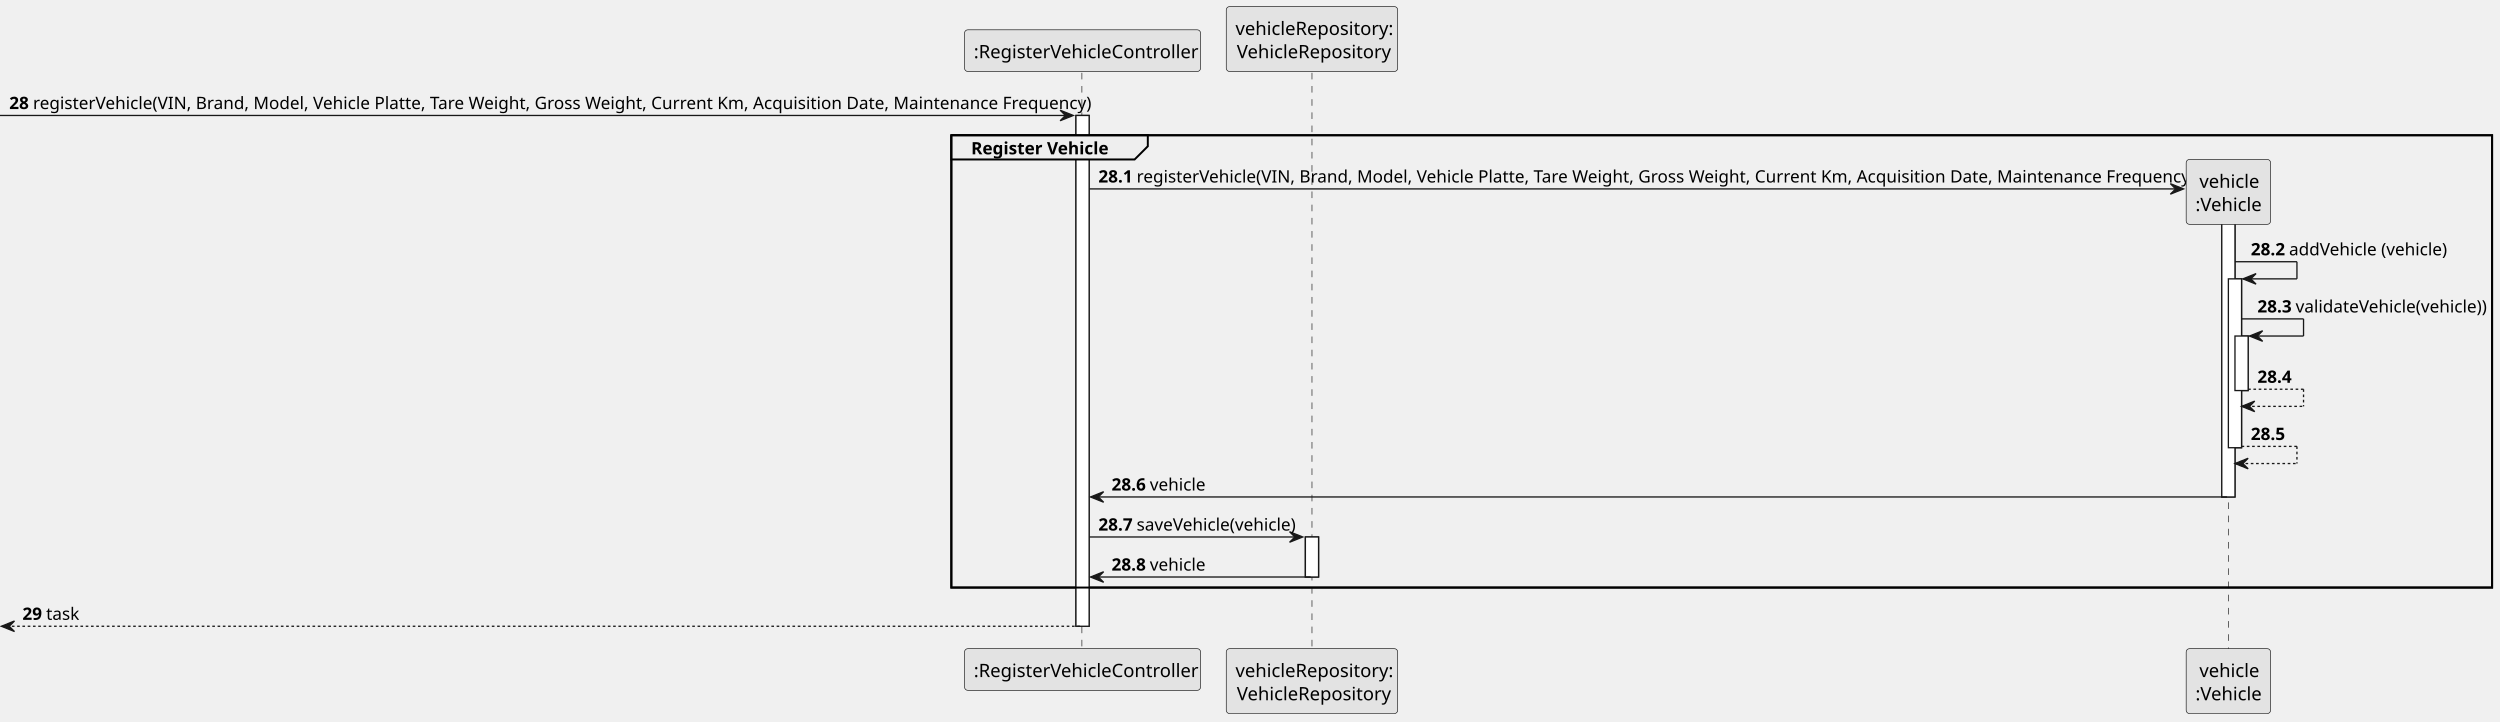
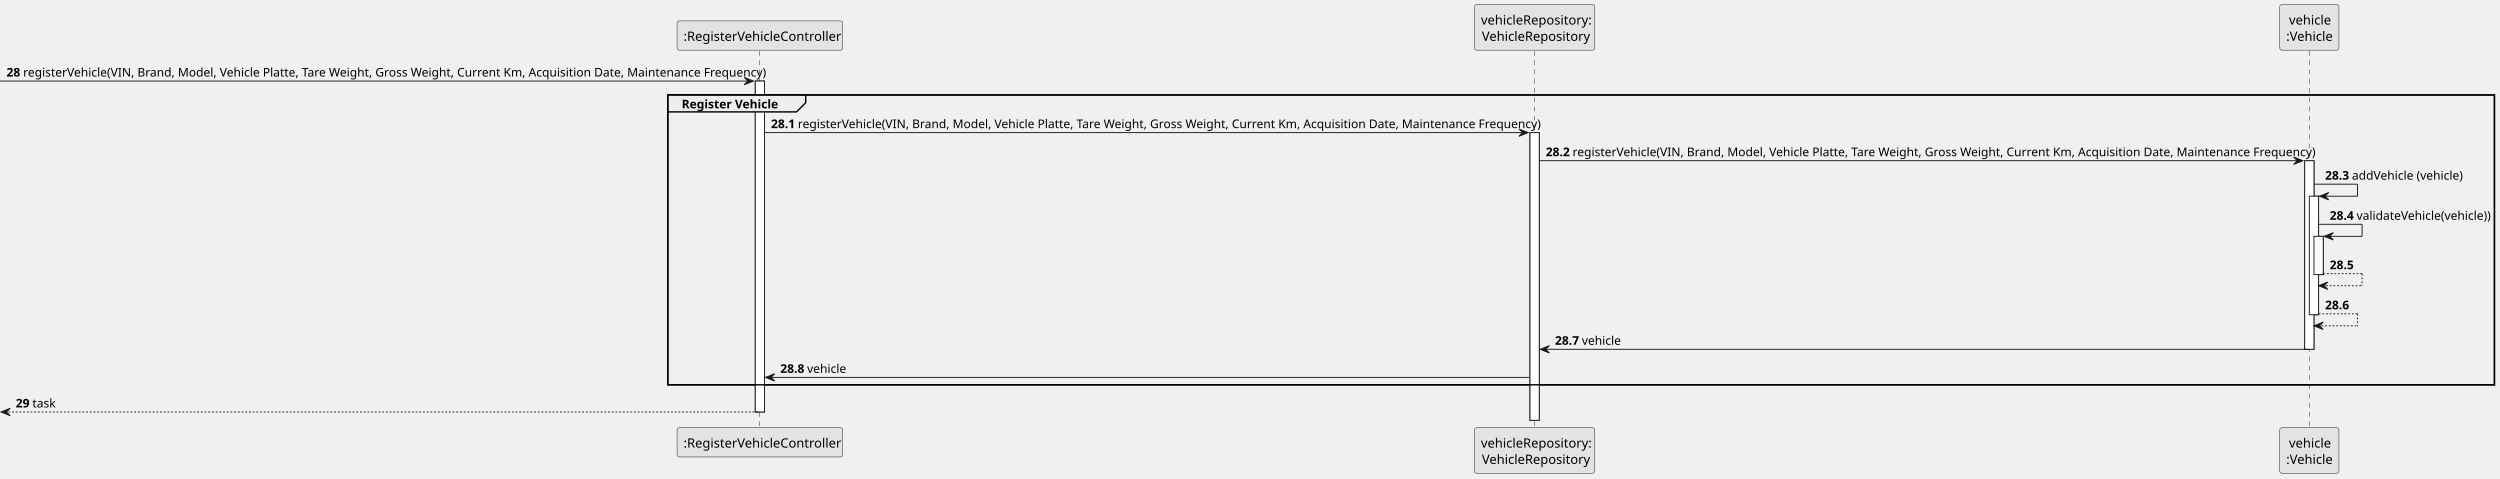
- <svg xmlns="http://www.w3.org/2000/svg" contentStyleType="text/css" height="547px" preserveAspectRatio="none" style="width:1896px;height:547px;background:#FFFFFF;" version="1.1" viewBox="0 0 1896 547" width="1896px" zoomAndPan="magnify">
+ <svg xmlns="http://www.w3.org/2000/svg" contentStyleType="text/css" height="517px" preserveAspectRatio="none" style="width:2701px;height:517px;background:#FFFFFF;" version="1.1" viewBox="0 0 2701 517" width="2701px" zoomAndPan="magnify">
  <defs />
  <g>
-     <rect fill="#FFFFFF" height="387.383" style="stroke:#181818;stroke-width:1.0;" width="10" x="816" y="87.57" />
-     <rect fill="#FFFFFF" height="30.352" style="stroke:#181818;stroke-width:1.0;" width="10" x="990" y="407.25" />
-     <rect fill="#FFFFFF" height="223.625" style="stroke:#181818;stroke-width:1.0;" width="10" x="1685" y="153.273" />
-     <rect fill="#FFFFFF" height="128.055" style="stroke:#181818;stroke-width:1.0;" width="10" x="1690" y="211.492" />
-     <rect fill="#FFFFFF" height="41.352" style="stroke:#181818;stroke-width:1.0;" width="10" x="1695" y="254.844" />
-     <rect fill="none" height="343.031" style="stroke:#000000;stroke-width:1.5;" width="1168.5" x="721.5" y="102.57" />
-     <line style="stroke:#181818;stroke-width:0.5;stroke-dasharray:5.0,5.0;" x1="820.5" x2="820.5" y1="55.219" y2="492.953" />
-     <line style="stroke:#181818;stroke-width:0.5;stroke-dasharray:5.0,5.0;" x1="995" x2="995" y1="55.219" y2="492.953" />
-     <line style="stroke:#181818;stroke-width:0.5;stroke-dasharray:5.0,5.0;" x1="1690" x2="1690" y1="161.031" y2="492.953" />
+     <rect fill="#FFFFFF" height="357.516" style="stroke:#181818;stroke-width:1.0;" width="10" x="816" y="87.57" />
+     <rect fill="#FFFFFF" height="310.812" style="stroke:#181818;stroke-width:1.0;" width="10" x="1653" y="143.273" />
+     <rect fill="#FFFFFF" height="203.758" style="stroke:#181818;stroke-width:1.0;" width="10" x="2490" y="173.625" />
+     <rect fill="#FFFFFF" height="128.055" style="stroke:#181818;stroke-width:1.0;" width="10" x="2495" y="211.977" />
+     <rect fill="#FFFFFF" height="41.352" style="stroke:#181818;stroke-width:1.0;" width="10" x="2500" y="255.328" />
+     <rect fill="none" height="313.164" style="stroke:#000000;stroke-width:1.5;" width="1973.5" x="721.5" y="102.57" />
+     <line style="stroke:#181818;stroke-width:0.5;stroke-dasharray:5.0,5.0;" x1="820.5" x2="820.5" y1="55.219" y2="463.086" />
+     <line style="stroke:#181818;stroke-width:0.5;stroke-dasharray:5.0,5.0;" x1="1658" x2="1658" y1="55.219" y2="463.086" />
+     <line style="stroke:#181818;stroke-width:0.5;stroke-dasharray:5.0,5.0;" x1="2495" x2="2495" y1="55.219" y2="463.086" />
    <rect fill="#E3E3E3" height="31.609" rx="2.5" ry="2.5" style="stroke:#181818;stroke-width:0.5;" width="179" x="731.5" y="22.609" />
    <text fill="#000000" font-family="sans-serif" font-size="14" lengthAdjust="spacing" textLength="165" x="738.5" y="44.143">:RegisterVehicleController</text>
-     <rect fill="#E3E3E3" height="31.609" rx="2.5" ry="2.5" style="stroke:#181818;stroke-width:0.5;" width="179" x="731.5" y="491.953" />
-     <text fill="#000000" font-family="sans-serif" font-size="14" lengthAdjust="spacing" textLength="165" x="738.5" y="513.486">:RegisterVehicleController</text>
-     <rect fill="#E3E3E3" height="49.219" rx="2.5" ry="2.5" style="stroke:#181818;stroke-width:0.5;" width="130" x="930" y="5" />
-     <text fill="#000000" font-family="sans-serif" font-size="14" lengthAdjust="spacing" textLength="116" x="937" y="26.533">vehicleRepository:</text>
-     <text fill="#000000" font-family="sans-serif" font-size="14" lengthAdjust="spacing" textLength="114" x="938" y="44.143">VehicleRepository</text>
-     <rect fill="#E3E3E3" height="49.219" rx="2.5" ry="2.5" style="stroke:#181818;stroke-width:0.5;" width="130" x="930" y="491.953" />
-     <text fill="#000000" font-family="sans-serif" font-size="14" lengthAdjust="spacing" textLength="116" x="937" y="513.486">vehicleRepository:</text>
-     <text fill="#000000" font-family="sans-serif" font-size="14" lengthAdjust="spacing" textLength="114" x="938" y="531.096">VehicleRepository</text>
-     <rect fill="#E3E3E3" height="49.219" rx="2.5" ry="2.5" style="stroke:#181818;stroke-width:0.5;" width="64" x="1658" y="491.953" />
-     <text fill="#000000" font-family="sans-serif" font-size="14" lengthAdjust="spacing" textLength="44" x="1668" y="513.486">vehicle</text>
-     <text fill="#000000" font-family="sans-serif" font-size="14" lengthAdjust="spacing" textLength="50" x="1665" y="531.096">:Vehicle</text>
-     <rect fill="#FFFFFF" height="387.383" style="stroke:#181818;stroke-width:1.0;" width="10" x="816" y="87.57" />
-     <rect fill="#FFFFFF" height="30.352" style="stroke:#181818;stroke-width:1.0;" width="10" x="990" y="407.25" />
-     <rect fill="#FFFFFF" height="223.625" style="stroke:#181818;stroke-width:1.0;" width="10" x="1685" y="153.273" />
-     <rect fill="#FFFFFF" height="128.055" style="stroke:#181818;stroke-width:1.0;" width="10" x="1690" y="211.492" />
-     <rect fill="#FFFFFF" height="41.352" style="stroke:#181818;stroke-width:1.0;" width="10" x="1695" y="254.844" />
+     <rect fill="#E3E3E3" height="31.609" rx="2.5" ry="2.5" style="stroke:#181818;stroke-width:0.5;" width="179" x="731.5" y="462.086" />
+     <text fill="#000000" font-family="sans-serif" font-size="14" lengthAdjust="spacing" textLength="165" x="738.5" y="483.619">:RegisterVehicleController</text>
+     <rect fill="#E3E3E3" height="49.219" rx="2.5" ry="2.5" style="stroke:#181818;stroke-width:0.5;" width="130" x="1593" y="5" />
+     <text fill="#000000" font-family="sans-serif" font-size="14" lengthAdjust="spacing" textLength="116" x="1600" y="26.533">vehicleRepository:</text>
+     <text fill="#000000" font-family="sans-serif" font-size="14" lengthAdjust="spacing" textLength="114" x="1601" y="44.143">VehicleRepository</text>
+     <rect fill="#E3E3E3" height="49.219" rx="2.5" ry="2.5" style="stroke:#181818;stroke-width:0.5;" width="130" x="1593" y="462.086" />
+     <text fill="#000000" font-family="sans-serif" font-size="14" lengthAdjust="spacing" textLength="116" x="1600" y="483.619">vehicleRepository:</text>
+     <text fill="#000000" font-family="sans-serif" font-size="14" lengthAdjust="spacing" textLength="114" x="1601" y="501.228">VehicleRepository</text>
+     <rect fill="#E3E3E3" height="49.219" rx="2.5" ry="2.5" style="stroke:#181818;stroke-width:0.5;" width="64" x="2463" y="5" />
+     <text fill="#000000" font-family="sans-serif" font-size="14" lengthAdjust="spacing" textLength="44" x="2473" y="26.533">vehicle</text>
+     <text fill="#000000" font-family="sans-serif" font-size="14" lengthAdjust="spacing" textLength="50" x="2470" y="44.143">:Vehicle</text>
+     <rect fill="#E3E3E3" height="49.219" rx="2.5" ry="2.5" style="stroke:#181818;stroke-width:0.5;" width="64" x="2463" y="462.086" />
+     <text fill="#000000" font-family="sans-serif" font-size="14" lengthAdjust="spacing" textLength="44" x="2473" y="483.619">vehicle</text>
+     <text fill="#000000" font-family="sans-serif" font-size="14" lengthAdjust="spacing" textLength="50" x="2470" y="501.228">:Vehicle</text>
+     <rect fill="#FFFFFF" height="357.516" style="stroke:#181818;stroke-width:1.0;" width="10" x="816" y="87.57" />
+     <rect fill="#FFFFFF" height="310.812" style="stroke:#181818;stroke-width:1.0;" width="10" x="1653" y="143.273" />
+     <rect fill="#FFFFFF" height="203.758" style="stroke:#181818;stroke-width:1.0;" width="10" x="2490" y="173.625" />
+     <rect fill="#FFFFFF" height="128.055" style="stroke:#181818;stroke-width:1.0;" width="10" x="2495" y="211.977" />
+     <rect fill="#FFFFFF" height="41.352" style="stroke:#181818;stroke-width:1.0;" width="10" x="2500" y="255.328" />
    <polygon fill="#181818" points="804,83.57,814,87.57,804,91.57,808,87.57" style="stroke:#181818;stroke-width:1.0;" />
    <line style="stroke:#181818;stroke-width:1.0;" x1="0" x2="810" y1="87.57" y2="87.57" />
    <text fill="#000000" font-family="sans-serif" font-size="13" font-weight="bold" lengthAdjust="spacing" textLength="14" x="7" y="82.714">28</text>
    <text fill="#000000" font-family="sans-serif" font-size="13" lengthAdjust="spacing" textLength="779" x="25" y="82.714">registerVehicle(VIN, Brand, Model, Vehicle Platte, Tare Weight, Gross Weight, Current Km, Acquisition Date, Maintenance Frequency)</text>
    <path d="M721.5,102.57 L870.5,102.57 L870.5,110.922 L860.5,120.922 L721.5,120.922 L721.5,102.57 " fill="#EEEEEE" style="stroke:#000000;stroke-width:1.5;" />
-     <rect fill="none" height="343.031" style="stroke:#000000;stroke-width:1.5;" width="1168.5" x="721.5" y="102.57" />
+     <rect fill="none" height="313.164" style="stroke:#000000;stroke-width:1.5;" width="1973.5" x="721.5" y="102.57" />
    <text fill="#000000" font-family="sans-serif" font-size="13" font-weight="bold" lengthAdjust="spacing" textLength="104" x="736.5" y="117.065">Register Vehicle</text>
-     <polygon fill="#181818" points="1646,139.273,1656,143.273,1646,147.273,1650,143.273" style="stroke:#181818;stroke-width:1.0;" />
-     <line style="stroke:#181818;stroke-width:1.0;" x1="826" x2="1652" y1="143.273" y2="143.273" />
+     <polygon fill="#181818" points="1641,139.273,1651,143.273,1641,147.273,1645,143.273" style="stroke:#181818;stroke-width:1.0;" />
+     <line style="stroke:#181818;stroke-width:1.0;" x1="826" x2="1647" y1="143.273" y2="143.273" />
    <text fill="#000000" font-family="sans-serif" font-size="13" font-weight="bold" lengthAdjust="spacing" textLength="25" x="833" y="138.417">28.1</text>
    <text fill="#000000" font-family="sans-serif" font-size="13" lengthAdjust="spacing" textLength="779" x="862" y="138.417">registerVehicle(VIN, Brand, Model, Vehicle Platte, Tare Weight, Gross Weight, Current Km, Acquisition Date, Maintenance Frequency)</text>
-     <rect fill="#E3E3E3" height="49.219" rx="2.5" ry="2.5" style="stroke:#181818;stroke-width:0.5;" width="64" x="1658" y="120.922" />
-     <text fill="#000000" font-family="sans-serif" font-size="14" lengthAdjust="spacing" textLength="44" x="1668" y="142.455">vehicle</text>
-     <text fill="#000000" font-family="sans-serif" font-size="14" lengthAdjust="spacing" textLength="50" x="1665" y="160.065">:Vehicle</text>
-     <line style="stroke:#181818;stroke-width:1.0;" x1="1695" x2="1742" y1="198.492" y2="198.492" />
-     <line style="stroke:#181818;stroke-width:1.0;" x1="1742" x2="1742" y1="198.492" y2="211.492" />
-     <line style="stroke:#181818;stroke-width:1.0;" x1="1701" x2="1742" y1="211.492" y2="211.492" />
-     <polygon fill="#181818" points="1711,207.492,1701,211.492,1711,215.492,1707,211.492" style="stroke:#181818;stroke-width:1.0;" />
-     <text fill="#000000" font-family="sans-serif" font-size="13" font-weight="bold" lengthAdjust="spacing" textLength="25" x="1707" y="193.636">28.2</text>
-     <text fill="#000000" font-family="sans-serif" font-size="13" lengthAdjust="spacing" textLength="115" x="1736" y="193.636">addVehicle (vehicle)</text>
-     <line style="stroke:#181818;stroke-width:1.0;" x1="1700" x2="1747" y1="241.844" y2="241.844" />
-     <line style="stroke:#181818;stroke-width:1.0;" x1="1747" x2="1747" y1="241.844" y2="254.844" />
-     <line style="stroke:#181818;stroke-width:1.0;" x1="1706" x2="1747" y1="254.844" y2="254.844" />
-     <polygon fill="#181818" points="1716,250.844,1706,254.844,1716,258.844,1712,254.844" style="stroke:#181818;stroke-width:1.0;" />
-     <text fill="#000000" font-family="sans-serif" font-size="13" font-weight="bold" lengthAdjust="spacing" textLength="25" x="1712" y="236.987">28.3</text>
-     <text fill="#000000" font-family="sans-serif" font-size="13" lengthAdjust="spacing" textLength="137" x="1741" y="236.987">validateVehicle(vehicle))</text>
-     <line style="stroke:#181818;stroke-width:1.0;stroke-dasharray:2.0,2.0;" x1="1705" x2="1747" y1="295.195" y2="295.195" />
-     <line style="stroke:#181818;stroke-width:1.0;stroke-dasharray:2.0,2.0;" x1="1747" x2="1747" y1="295.195" y2="308.195" />
-     <line style="stroke:#181818;stroke-width:1.0;stroke-dasharray:2.0,2.0;" x1="1700" x2="1747" y1="308.195" y2="308.195" />
-     <polygon fill="#181818" points="1710,304.195,1700,308.195,1710,312.195,1706,308.195" style="stroke:#181818;stroke-width:1.0;" />
-     <text fill="#000000" font-family="sans-serif" font-size="13" font-weight="bold" lengthAdjust="spacing" textLength="25" x="1712" y="290.339">28.4</text>
-     <text fill="#000000" font-family="sans-serif" font-size="13" lengthAdjust="spacing" textLength="4" x="1741" y="290.339"> </text>
-     <line style="stroke:#181818;stroke-width:1.0;stroke-dasharray:2.0,2.0;" x1="1700" x2="1742" y1="338.547" y2="338.547" />
-     <line style="stroke:#181818;stroke-width:1.0;stroke-dasharray:2.0,2.0;" x1="1742" x2="1742" y1="338.547" y2="351.547" />
-     <line style="stroke:#181818;stroke-width:1.0;stroke-dasharray:2.0,2.0;" x1="1695" x2="1742" y1="351.547" y2="351.547" />
-     <polygon fill="#181818" points="1705,347.547,1695,351.547,1705,355.547,1701,351.547" style="stroke:#181818;stroke-width:1.0;" />
-     <text fill="#000000" font-family="sans-serif" font-size="13" font-weight="bold" lengthAdjust="spacing" textLength="25" x="1707" y="333.69">28.5</text>
-     <text fill="#000000" font-family="sans-serif" font-size="13" lengthAdjust="spacing" textLength="4" x="1736" y="333.69"> </text>
-     <polygon fill="#181818" points="837,372.898,827,376.898,837,380.898,833,376.898" style="stroke:#181818;stroke-width:1.0;" />
-     <line style="stroke:#181818;stroke-width:1.0;" x1="831" x2="1689" y1="376.898" y2="376.898" />
-     <text fill="#000000" font-family="sans-serif" font-size="13" font-weight="bold" lengthAdjust="spacing" textLength="25" x="843" y="372.042">28.6</text>
-     <text fill="#000000" font-family="sans-serif" font-size="13" lengthAdjust="spacing" textLength="39" x="872" y="372.042">vehicle</text>
-     <polygon fill="#181818" points="978,403.25,988,407.25,978,411.25,982,407.25" style="stroke:#181818;stroke-width:1.0;" />
-     <line style="stroke:#181818;stroke-width:1.0;" x1="826" x2="984" y1="407.25" y2="407.25" />
-     <text fill="#000000" font-family="sans-serif" font-size="13" font-weight="bold" lengthAdjust="spacing" textLength="25" x="833" y="402.394">28.7</text>
-     <text fill="#000000" font-family="sans-serif" font-size="13" lengthAdjust="spacing" textLength="116" x="862" y="402.394">saveVehicle(vehicle)</text>
-     <polygon fill="#181818" points="837,433.602,827,437.602,837,441.602,833,437.602" style="stroke:#181818;stroke-width:1.0;" />
-     <line style="stroke:#181818;stroke-width:1.0;" x1="831" x2="994" y1="437.602" y2="437.602" />
-     <text fill="#000000" font-family="sans-serif" font-size="13" font-weight="bold" lengthAdjust="spacing" textLength="25" x="843" y="432.745">28.8</text>
-     <text fill="#000000" font-family="sans-serif" font-size="13" lengthAdjust="spacing" textLength="39" x="872" y="432.745">vehicle</text>
-     <polygon fill="#181818" points="11,470.953,1,474.953,11,478.953,7,474.953" style="stroke:#181818;stroke-width:1.0;" />
-     <line style="stroke:#181818;stroke-width:1.0;stroke-dasharray:2.0,2.0;" x1="5" x2="820" y1="474.953" y2="474.953" />
-     <text fill="#000000" font-family="sans-serif" font-size="13" font-weight="bold" lengthAdjust="spacing" textLength="14" x="17" y="470.097">29</text>
-     <text fill="#000000" font-family="sans-serif" font-size="13" lengthAdjust="spacing" textLength="25" x="35" y="470.097">task</text>
+     <polygon fill="#181818" points="2478,169.625,2488,173.625,2478,177.625,2482,173.625" style="stroke:#181818;stroke-width:1.0;" />
+     <line style="stroke:#181818;stroke-width:1.0;" x1="1663" x2="2484" y1="173.625" y2="173.625" />
+     <text fill="#000000" font-family="sans-serif" font-size="13" font-weight="bold" lengthAdjust="spacing" textLength="25" x="1670" y="168.769">28.2</text>
+     <text fill="#000000" font-family="sans-serif" font-size="13" lengthAdjust="spacing" textLength="779" x="1699" y="168.769">registerVehicle(VIN, Brand, Model, Vehicle Platte, Tare Weight, Gross Weight, Current Km, Acquisition Date, Maintenance Frequency)</text>
+     <line style="stroke:#181818;stroke-width:1.0;" x1="2500" x2="2547" y1="198.977" y2="198.977" />
+     <line style="stroke:#181818;stroke-width:1.0;" x1="2547" x2="2547" y1="198.977" y2="211.977" />
+     <line style="stroke:#181818;stroke-width:1.0;" x1="2506" x2="2547" y1="211.977" y2="211.977" />
+     <polygon fill="#181818" points="2516,207.977,2506,211.977,2516,215.977,2512,211.977" style="stroke:#181818;stroke-width:1.0;" />
+     <text fill="#000000" font-family="sans-serif" font-size="13" font-weight="bold" lengthAdjust="spacing" textLength="25" x="2512" y="194.12">28.3</text>
+     <text fill="#000000" font-family="sans-serif" font-size="13" lengthAdjust="spacing" textLength="115" x="2541" y="194.12">addVehicle (vehicle)</text>
+     <line style="stroke:#181818;stroke-width:1.0;" x1="2505" x2="2552" y1="242.328" y2="242.328" />
+     <line style="stroke:#181818;stroke-width:1.0;" x1="2552" x2="2552" y1="242.328" y2="255.328" />
+     <line style="stroke:#181818;stroke-width:1.0;" x1="2511" x2="2552" y1="255.328" y2="255.328" />
+     <polygon fill="#181818" points="2521,251.328,2511,255.328,2521,259.328,2517,255.328" style="stroke:#181818;stroke-width:1.0;" />
+     <text fill="#000000" font-family="sans-serif" font-size="13" font-weight="bold" lengthAdjust="spacing" textLength="25" x="2517" y="237.472">28.4</text>
+     <text fill="#000000" font-family="sans-serif" font-size="13" lengthAdjust="spacing" textLength="137" x="2546" y="237.472">validateVehicle(vehicle))</text>
+     <line style="stroke:#181818;stroke-width:1.0;stroke-dasharray:2.0,2.0;" x1="2510" x2="2552" y1="295.68" y2="295.68" />
+     <line style="stroke:#181818;stroke-width:1.0;stroke-dasharray:2.0,2.0;" x1="2552" x2="2552" y1="295.68" y2="308.68" />
+     <line style="stroke:#181818;stroke-width:1.0;stroke-dasharray:2.0,2.0;" x1="2505" x2="2552" y1="308.68" y2="308.68" />
+     <polygon fill="#181818" points="2515,304.68,2505,308.68,2515,312.68,2511,308.68" style="stroke:#181818;stroke-width:1.0;" />
+     <text fill="#000000" font-family="sans-serif" font-size="13" font-weight="bold" lengthAdjust="spacing" textLength="25" x="2517" y="290.823">28.5</text>
+     <text fill="#000000" font-family="sans-serif" font-size="13" lengthAdjust="spacing" textLength="4" x="2546" y="290.823"> </text>
+     <line style="stroke:#181818;stroke-width:1.0;stroke-dasharray:2.0,2.0;" x1="2505" x2="2547" y1="339.031" y2="339.031" />
+     <line style="stroke:#181818;stroke-width:1.0;stroke-dasharray:2.0,2.0;" x1="2547" x2="2547" y1="339.031" y2="352.031" />
+     <line style="stroke:#181818;stroke-width:1.0;stroke-dasharray:2.0,2.0;" x1="2500" x2="2547" y1="352.031" y2="352.031" />
+     <polygon fill="#181818" points="2510,348.031,2500,352.031,2510,356.031,2506,352.031" style="stroke:#181818;stroke-width:1.0;" />
+     <text fill="#000000" font-family="sans-serif" font-size="13" font-weight="bold" lengthAdjust="spacing" textLength="25" x="2512" y="334.175">28.6</text>
+     <text fill="#000000" font-family="sans-serif" font-size="13" lengthAdjust="spacing" textLength="4" x="2541" y="334.175"> </text>
+     <polygon fill="#181818" points="1674,373.383,1664,377.383,1674,381.383,1670,377.383" style="stroke:#181818;stroke-width:1.0;" />
+     <line style="stroke:#181818;stroke-width:1.0;" x1="1668" x2="2494" y1="377.383" y2="377.383" />
+     <text fill="#000000" font-family="sans-serif" font-size="13" font-weight="bold" lengthAdjust="spacing" textLength="25" x="1680" y="372.526">28.7</text>
+     <text fill="#000000" font-family="sans-serif" font-size="13" lengthAdjust="spacing" textLength="39" x="1709" y="372.526">vehicle</text>
+     <polygon fill="#181818" points="837,403.734,827,407.734,837,411.734,833,407.734" style="stroke:#181818;stroke-width:1.0;" />
+     <line style="stroke:#181818;stroke-width:1.0;" x1="831" x2="1652" y1="407.734" y2="407.734" />
+     <text fill="#000000" font-family="sans-serif" font-size="13" font-weight="bold" lengthAdjust="spacing" textLength="25" x="843" y="402.878">28.8</text>
+     <text fill="#000000" font-family="sans-serif" font-size="13" lengthAdjust="spacing" textLength="39" x="872" y="402.878">vehicle</text>
+     <polygon fill="#181818" points="11,441.086,1,445.086,11,449.086,7,445.086" style="stroke:#181818;stroke-width:1.0;" />
+     <line style="stroke:#181818;stroke-width:1.0;stroke-dasharray:2.0,2.0;" x1="5" x2="820" y1="445.086" y2="445.086" />
+     <text fill="#000000" font-family="sans-serif" font-size="13" font-weight="bold" lengthAdjust="spacing" textLength="14" x="17" y="440.229">29</text>
+     <text fill="#000000" font-family="sans-serif" font-size="13" lengthAdjust="spacing" textLength="25" x="35" y="440.229">task</text>
  </g>
</svg>
